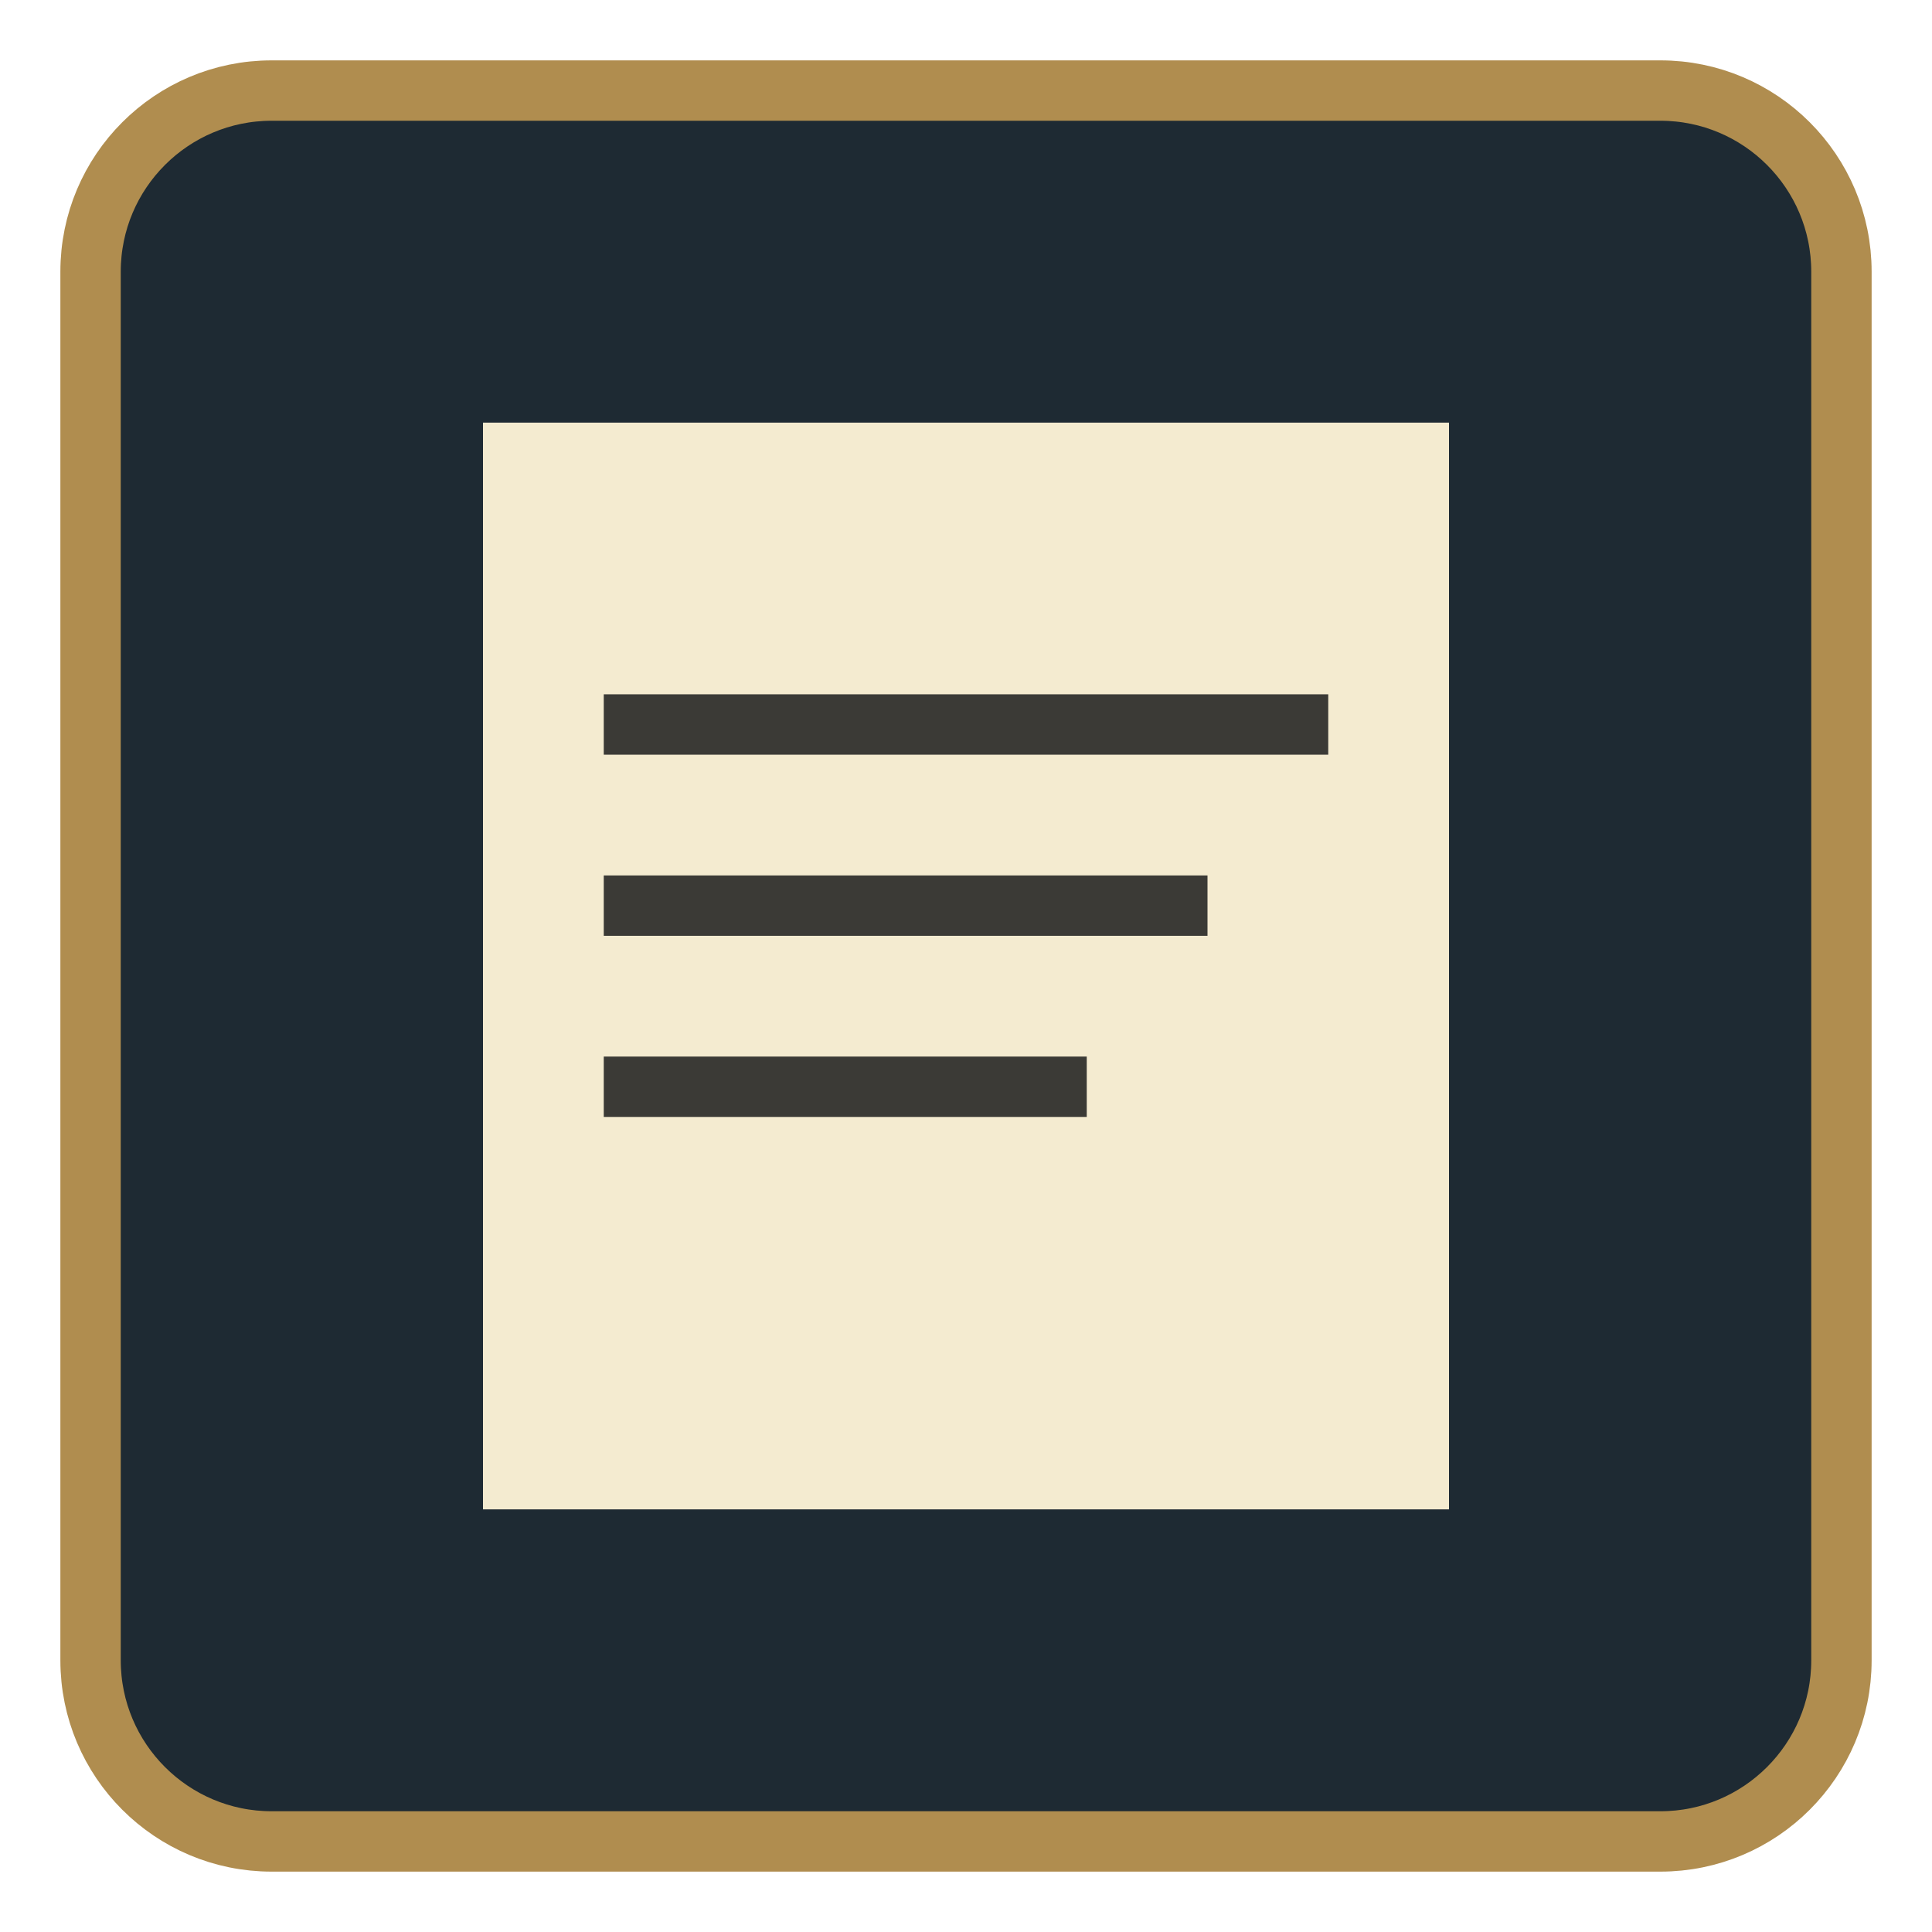
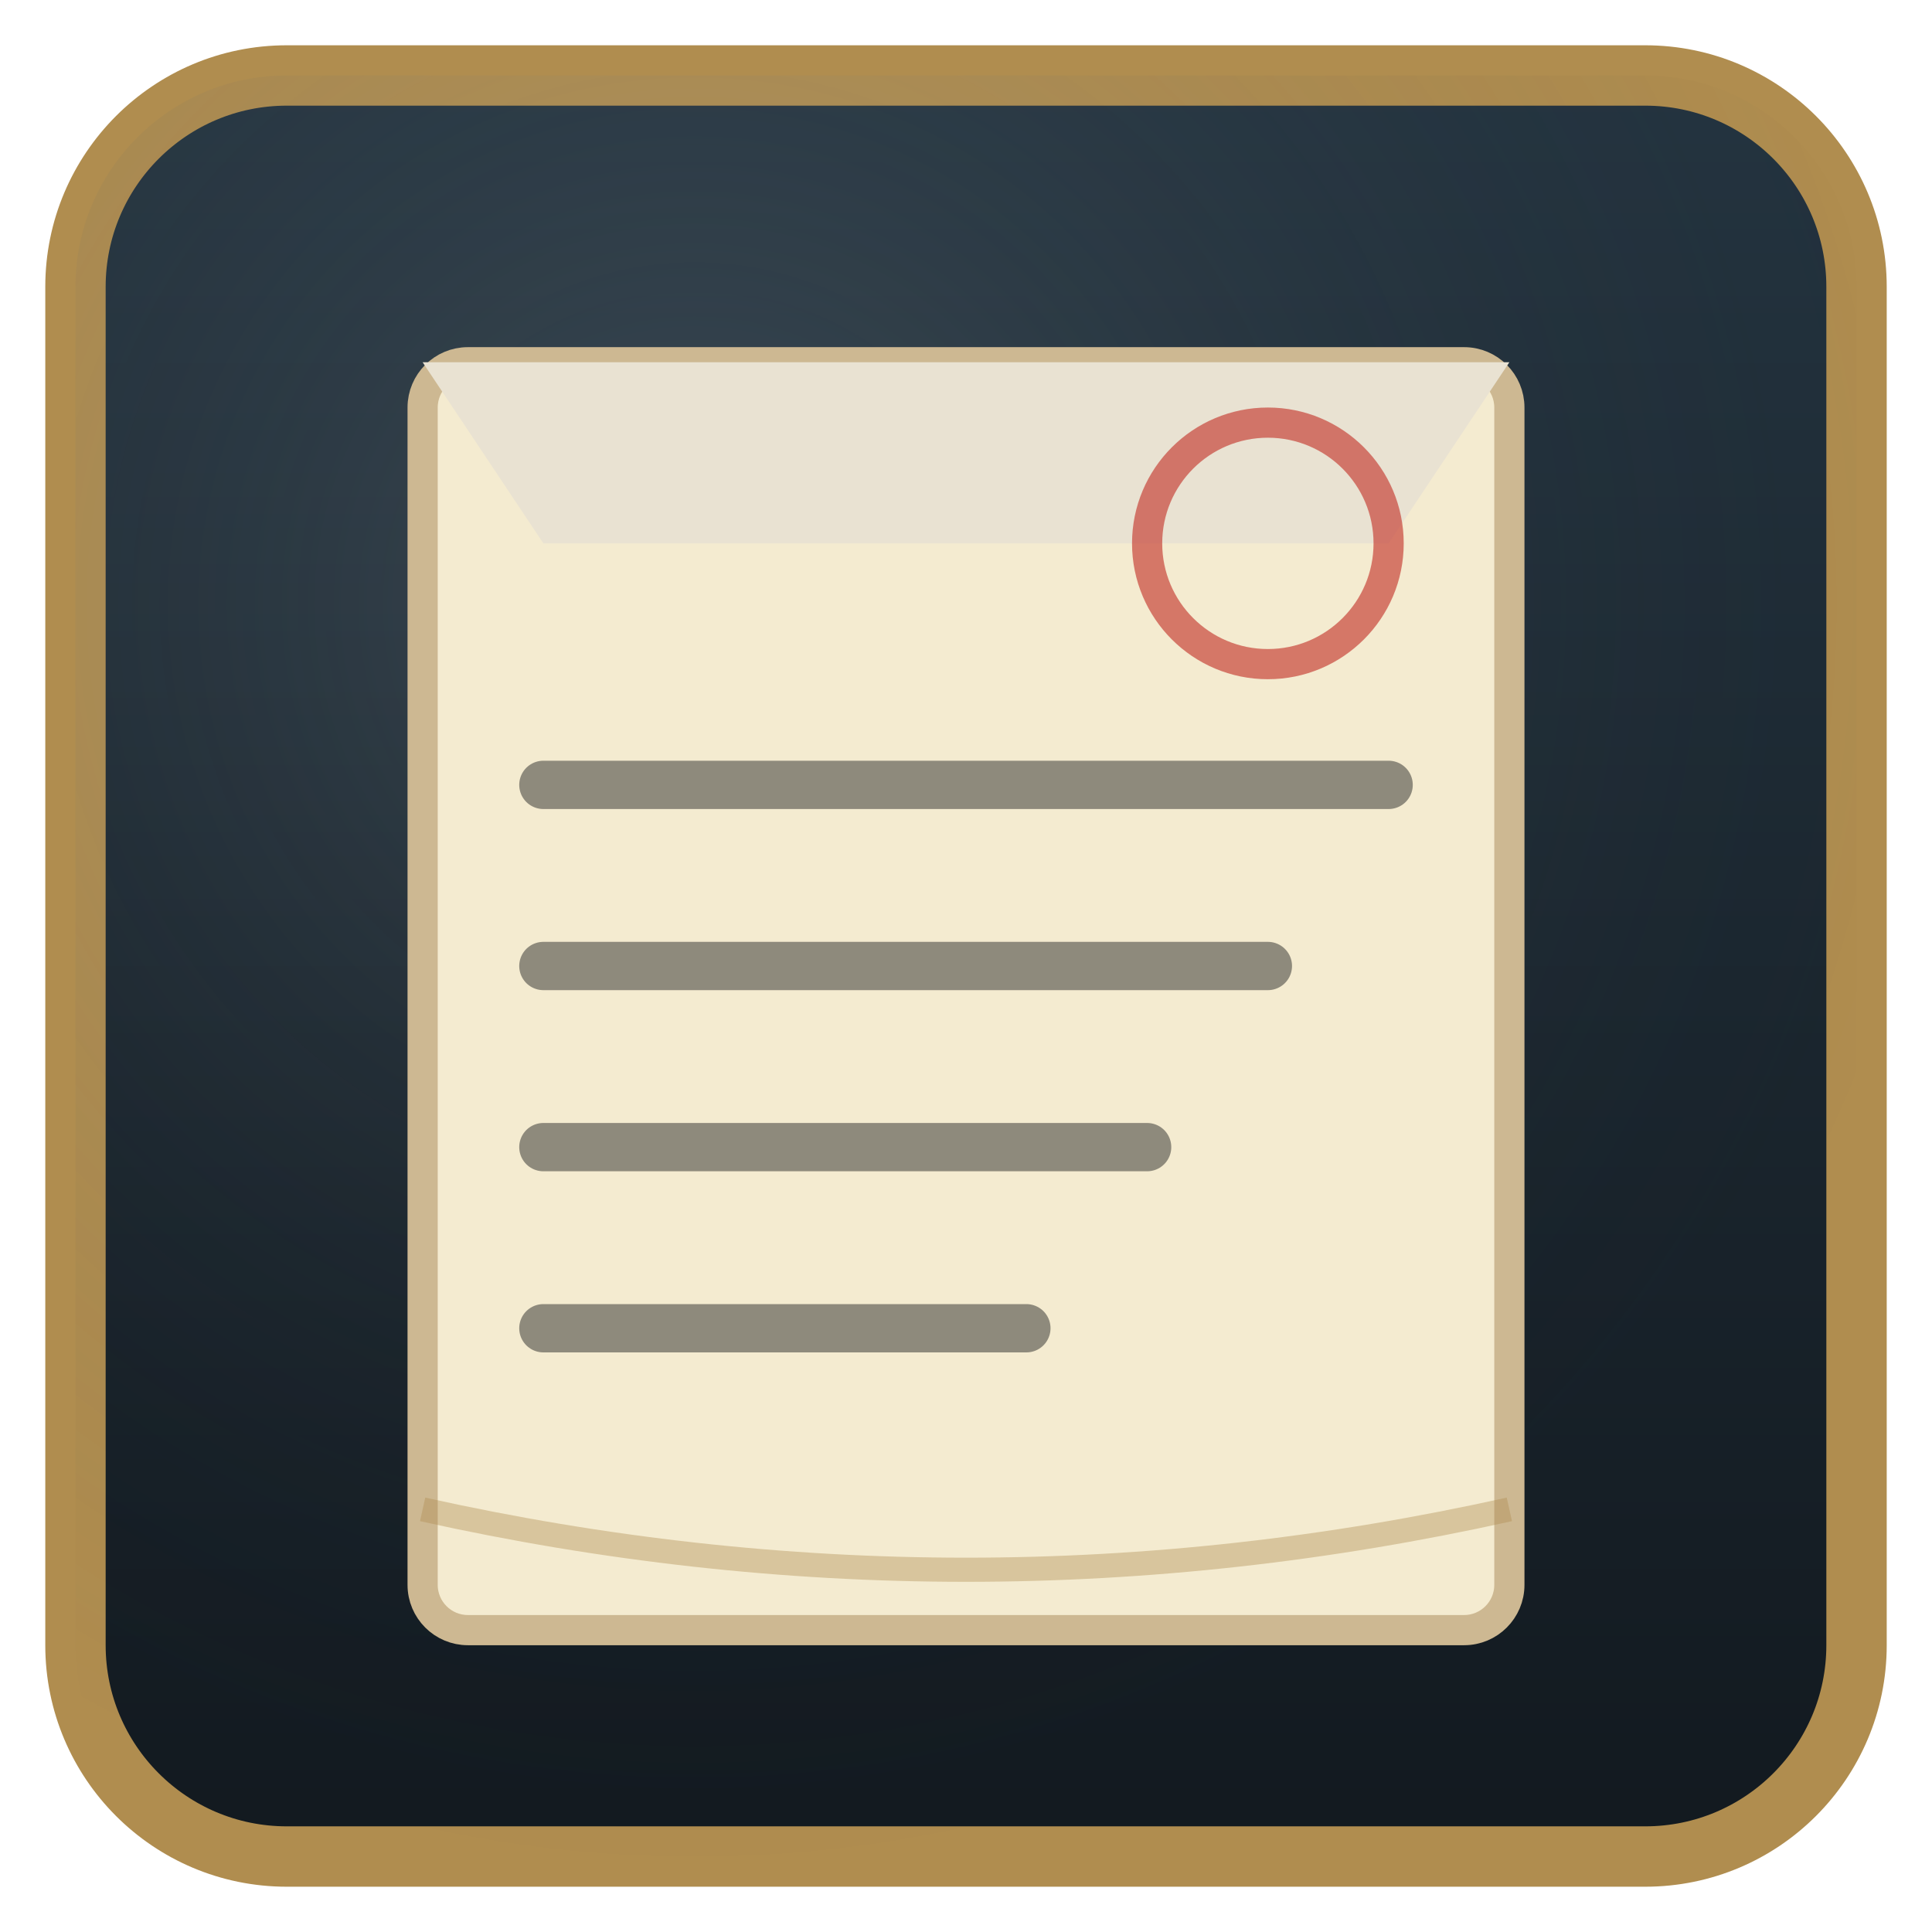
<svg xmlns="http://www.w3.org/2000/svg" viewBox="0 0 64 64">
-   <rect x="3" y="3" width="58" height="58" rx="6" fill="#1E2A33" stroke="#B08D4F" stroke-width="2" />
-   <rect x="16" y="14" width="32" height="36" fill="#F4EBD0" />
-   <path d="M20 24 h24 M20 30 h20 M20 36 h16" stroke="#3B3A36" stroke-width="2" />
+   <defs>
+     <linearGradient id="bg" x1="0" y1="0" x2="0" y2="1">
+       <stop offset="0%" stop-color="#243440" />
+       <stop offset="100%" stop-color="#12191F" />
+     </linearGradient>
+     <linearGradient id="brass" x1="0" y1="0" x2="1" y2="1">
+       <stop offset="0%" stop-color="#D4B06A" />
+       <stop offset="55%" stop-color="#B08D4F" />
+       <stop offset="100%" stop-color="#7A6232" />
+     </linearGradient>
+     <radialGradient id="glow" cx="35%" cy="30%" r="70%">
+       <stop offset="0%" stop-color="#BFCAD0" stop-opacity="0.18" />
+       <stop offset="100%" stop-color="#12191F" stop-opacity="0" />
+     </radialGradient>
+   </defs>
+   <rect x="2.5" y="2.5" width="59" height="59" rx="7" fill="url(#bg)" stroke="#B08D4F" stroke-width="2" />
+   <rect x="2.5" y="2.5" width="59" height="59" rx="7" fill="url(#glow)" />
+   <rect x="14" y="12" width="36" height="42" rx="1.5" fill="#F4EBD0" stroke="#CDB892" stroke-width="1" />
+   <path d="M14 12 h36 l-4 6 H18 z" fill="#E9E2D2" />
+   <path d="M18 26 h28 M18 32 h24 M18 38 h20 M18 44 h16" stroke="#3B3A36" stroke-width="1.6" stroke-linecap="round" opacity="0.55" />
+   <circle cx="42" cy="18" r="4" fill="none" stroke="#C8463B" stroke-width="1" opacity="0.7" />
+   <path d="M14 50 q18 4 36 0" fill="none" stroke="#B08D4F" stroke-width="0.8" opacity="0.4" />
</svg>
